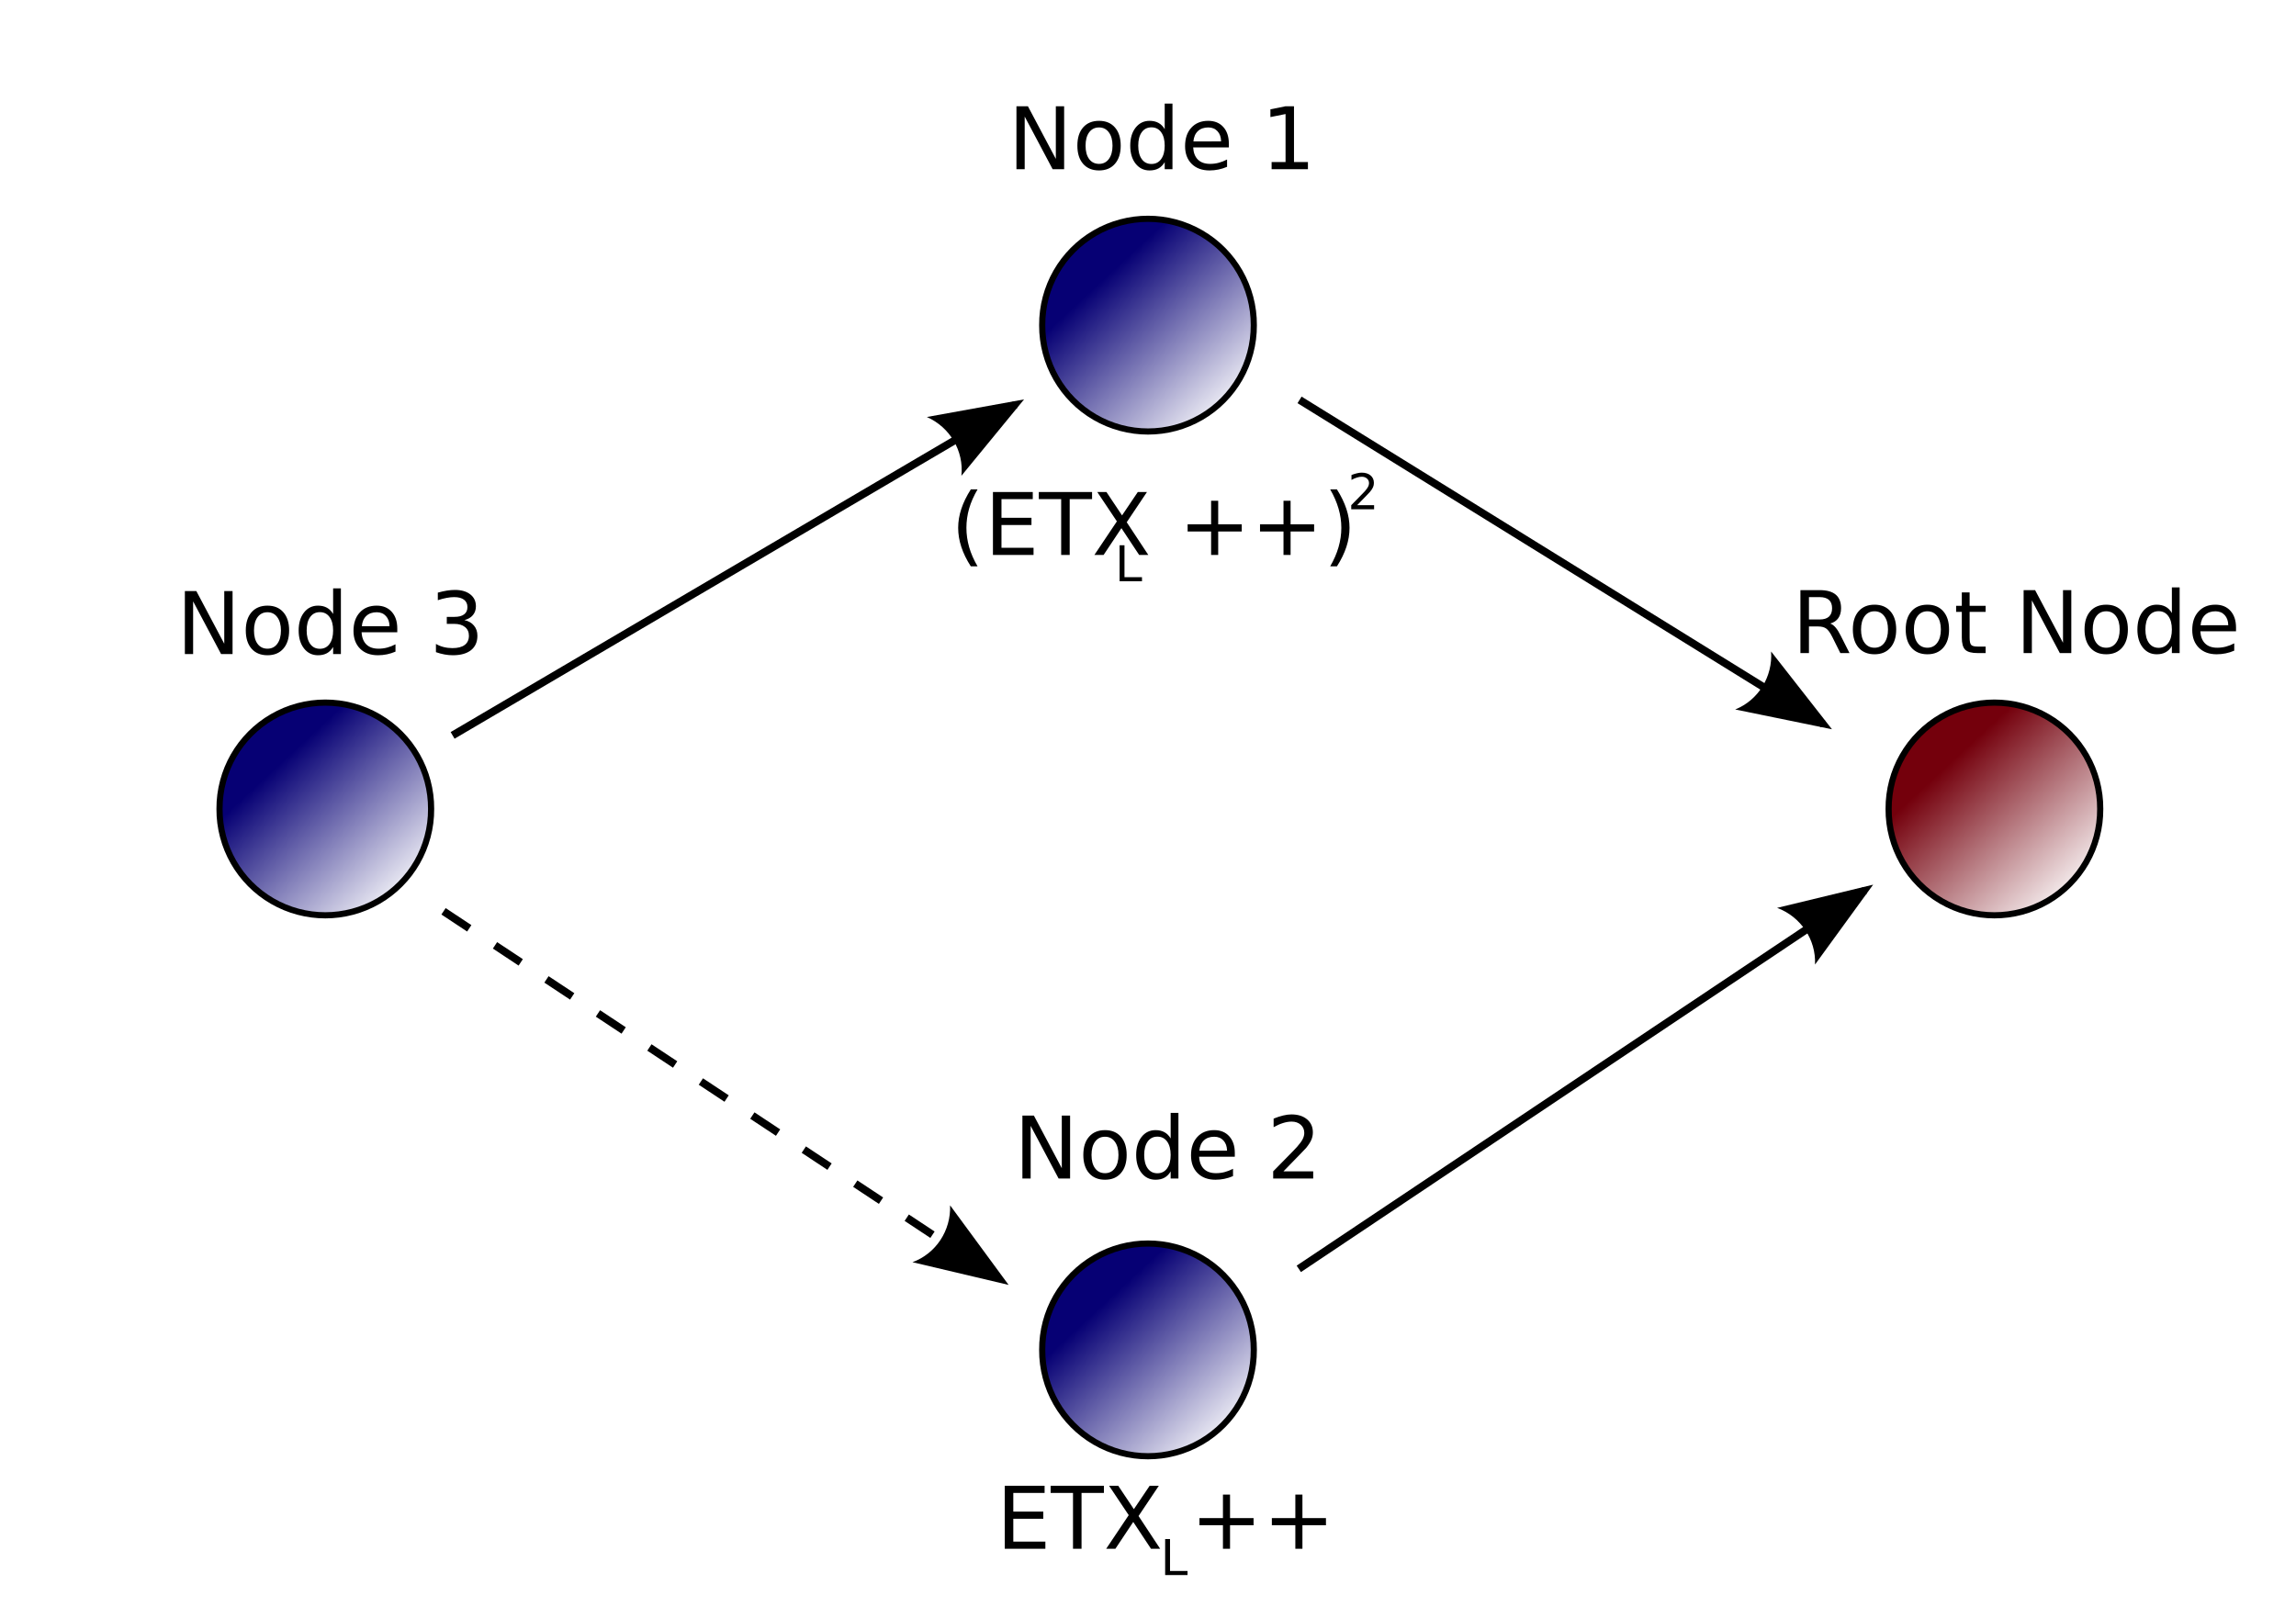
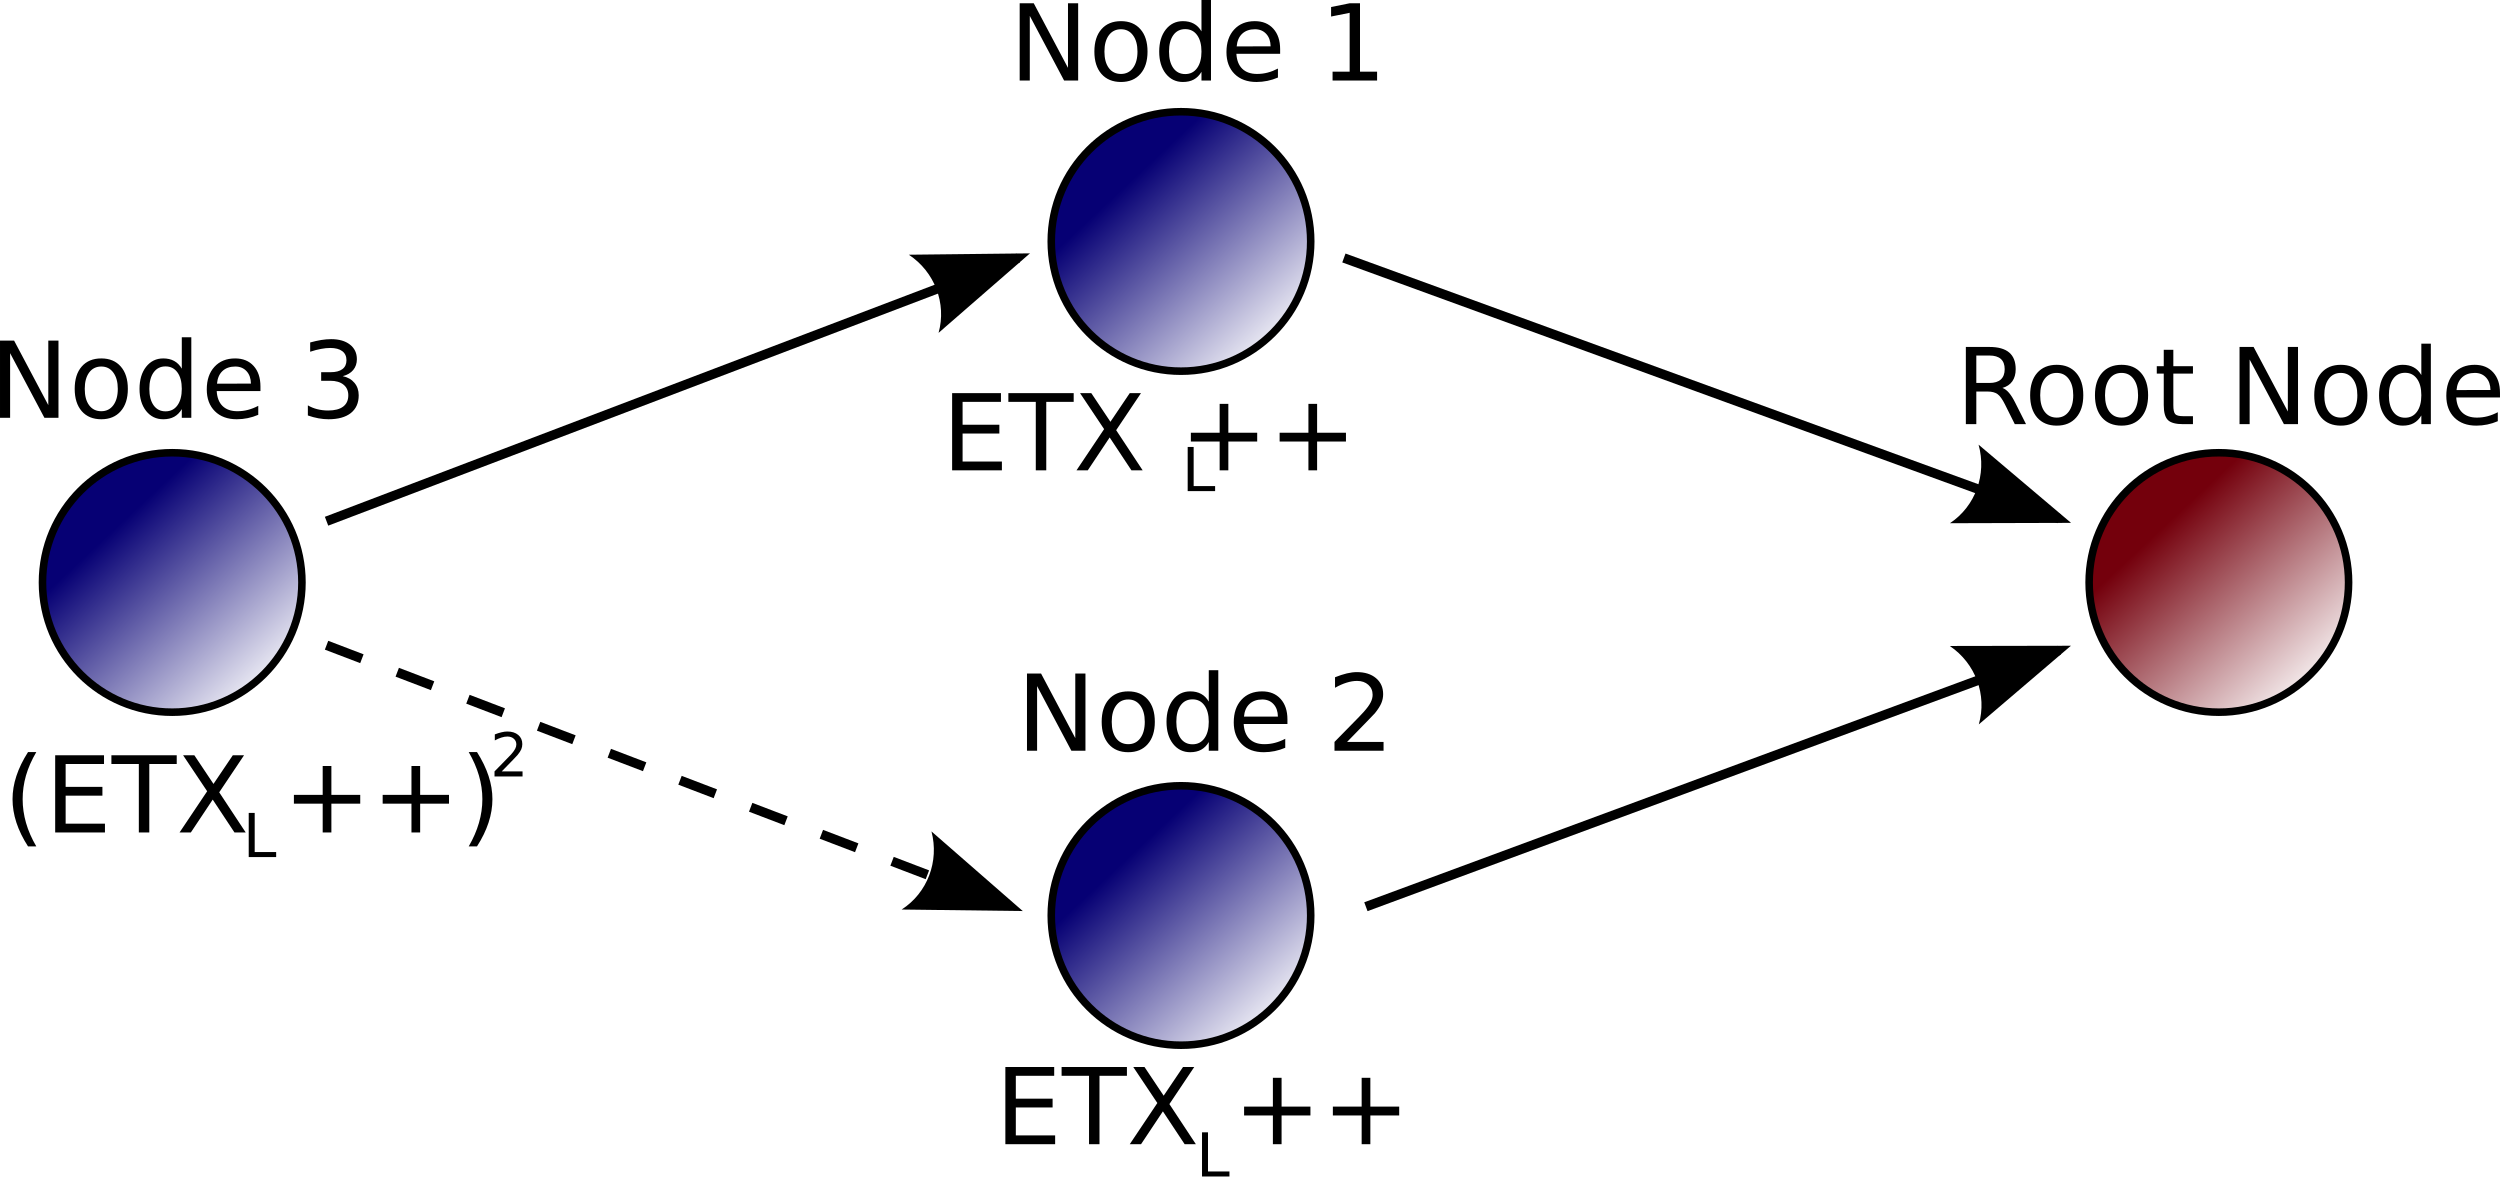
- <svg xmlns="http://www.w3.org/2000/svg" xmlns:xlink="http://www.w3.org/1999/xlink" width="744.094" height="524.409" id="svg2" version="1.1">
+ <svg xmlns="http://www.w3.org/2000/svg" xmlns:xlink="http://www.w3.org/1999/xlink" width="660.746" height="310.945" id="svg2" version="1.1">
  <defs id="defs4">
-     <marker orient="auto" refY="0.0" refX="0.0" id="Arrow2Lend" style="overflow:visible;">
-       <path id="path3869" style="font-size:12.0;fill-rule:evenodd;stroke-width:0.625;stroke-linejoin:round;" d="M 8.719,4.034 L -2.207,0.016 L 8.719,-4.002 C 6.973,-1.63 6.983,1.616 8.719,4.034 z " transform="scale(1.1) rotate(180) translate(1,0)" />
+     <marker orient="auto" refY="0" refX="0" id="Arrow2Lend" style="overflow:visible">
+       <path id="path3869" style="font-size:12px;fill-rule:evenodd;stroke-width:0.625;stroke-linejoin:round" d="M 8.719,4.034 -2.207,0.016 8.719,-4.002 c -1.745,2.372 -1.735,5.617 -6e-7,8.035 z" transform="matrix(-1.1,0,0,-1.1,-1.1,0)" />
    </marker>
-     <marker orient="auto" refY="0.0" refX="0.0" id="Arrow1Lend" style="overflow:visible;">
-       <path id="path3851" d="M 0.0,0.0 L 5.0,-5.0 L -12.5,0.0 L 5.0,5.0 L 0.0,0.0 z " style="fill-rule:evenodd;stroke:#000000;stroke-width:1.0pt;marker-start:none;" transform="scale(0.8) rotate(180) translate(12.5,0)" />
+     <marker orient="auto" refY="0" refX="0" id="Arrow1Lend" style="overflow:visible">
+       <path id="path3851" d="M 0,0 5,-5 -12.5,0 5,5 0,0 z" style="fill-rule:evenodd;stroke:#000000;stroke-width:1pt;marker-start:none" transform="matrix(-0.8,0,0,-0.8,-10,0)" />
    </marker>
-     <marker orient="auto" refY="0.0" refX="0.0" id="Arrow1Lstart" style="overflow:visible">
-       <path id="path3848" d="M 0.0,0.0 L 5.0,-5.0 L -12.5,0.0 L 5.0,5.0 L 0.0,0.0 z " style="fill-rule:evenodd;stroke:#000000;stroke-width:1.0pt;marker-start:none" transform="scale(0.8) translate(12.5,0)" />
+     <marker orient="auto" refY="0" refX="0" id="Arrow1Lstart" style="overflow:visible">
+       <path id="path3848" d="M 0,0 5,-5 -12.5,0 5,5 0,0 z" style="fill-rule:evenodd;stroke:#000000;stroke-width:1pt;marker-start:none" transform="matrix(0.8,0,0,0.8,10,0)" />
    </marker>
    <linearGradient id="linearGradient3839">
      <stop id="stop3841" offset="0" style="stop-color:#74000c;stop-opacity:1;" />
      <stop id="stop3843" offset="1" style="stop-color:#ffffff;stop-opacity:1;" />
    </linearGradient>
    <linearGradient id="linearGradient3755">
      <stop style="stop-color:#060074;stop-opacity:1;" offset="0" id="stop3757" />
      <stop style="stop-color:#ffffff;stop-opacity:1;" offset="1" id="stop3759" />
    </linearGradient>
    <linearGradient xlink:href="#linearGradient3755" id="linearGradient3765" x1="106.938" y1="105.39" x2="148.215" y2="149.837" gradientUnits="userSpaceOnUse" />
    <linearGradient xlink:href="#linearGradient3755-0" id="linearGradient3765-7" x1="106.938" y1="105.39" x2="148.215" y2="149.837" gradientUnits="userSpaceOnUse" />
    <linearGradient id="linearGradient3755-0">
      <stop style="stop-color:#060074;stop-opacity:1;" offset="0" id="stop3757-5" />
      <stop style="stop-color:#ffffff;stop-opacity:1;" offset="1" id="stop3759-1" />
    </linearGradient>
    <linearGradient y2="149.837" x2="148.215" y1="105.39" x1="106.938" gradientUnits="userSpaceOnUse" id="linearGradient3799" xlink:href="#linearGradient3839" />
    <linearGradient xlink:href="#linearGradient3755-04" id="linearGradient3765-0" x1="106.938" y1="105.39" x2="148.215" y2="149.837" gradientUnits="userSpaceOnUse" />
    <linearGradient id="linearGradient3755-04">
      <stop style="stop-color:#060074;stop-opacity:1;" offset="0" id="stop3757-54" />
      <stop style="stop-color:#ffffff;stop-opacity:1;" offset="1" id="stop3759-2" />
    </linearGradient>
    <linearGradient y2="149.837" x2="148.215" y1="105.39" x1="106.938" gradientUnits="userSpaceOnUse" id="linearGradient3799-4" xlink:href="#linearGradient3755" />
    <linearGradient xlink:href="#linearGradient3755-4" id="linearGradient3765-9" x1="106.938" y1="105.39" x2="148.215" y2="149.837" gradientUnits="userSpaceOnUse" />
    <linearGradient id="linearGradient3755-4">
      <stop style="stop-color:#060074;stop-opacity:1;" offset="0" id="stop3757-9" />
      <stop style="stop-color:#ffffff;stop-opacity:1;" offset="1" id="stop3759-9" />
    </linearGradient>
    <linearGradient y2="149.837" x2="148.215" y1="105.39" x1="106.938" gradientUnits="userSpaceOnUse" id="linearGradient5228" xlink:href="#linearGradient3755-4" />
    <marker orient="auto" refY="0" refX="0" id="Arrow2Lend-5" style="overflow:visible">
      <path id="path3869-8" style="font-size:12px;fill-rule:evenodd;stroke-width:0.625;stroke-linejoin:round" d="M 8.719,4.034 -2.207,0.016 8.719,-4.002 c -1.745,2.372 -1.735,5.617 -6e-7,8.035 z" transform="matrix(-1.1,0,0,-1.1,-1.1,0)" />
    </marker>
    <marker orient="auto" refY="0" refX="0" id="Arrow2Lend-1" style="overflow:visible">
      <path id="path3869-7" style="font-size:12px;fill-rule:evenodd;stroke-width:0.625;stroke-linejoin:round" d="M 8.719,4.034 -2.207,0.016 8.719,-4.002 c -1.745,2.372 -1.735,5.617 -6e-7,8.035 z" transform="matrix(-1.1,0,0,-1.1,-1.1,0)" />
    </marker>
  </defs>
-   <g id="layer1" transform="translate(0,-527.9527)">
-     <path style="fill:url(#linearGradient3765);fill-opacity:1;stroke:#000000;stroke-width:2;stroke-linejoin:miter;stroke-miterlimit:4;stroke-opacity:1;stroke-dasharray:none" id="path3753" d="m 154.286,121.552 a 34.286,34.286 0 1 1 -68.571,0 34.286,34.286 0 1 1 68.571,0 z" transform="translate(252.0472,511.7903)" />
-     <path transform="translate(526.3555,668.6051)" style="fill:url(#linearGradient3799);fill-opacity:1;stroke:#000000;stroke-width:2;stroke-linejoin:miter;stroke-miterlimit:4;stroke-opacity:1;stroke-dasharray:none" id="path3753-1" d="m 154.286,121.552 a 34.286,34.286 0 1 1 -68.571,0 34.286,34.286 0 1 1 68.571,0 z" />
-     <path transform="translate(252.0472,843.9367)" style="fill:url(#linearGradient3799-4);fill-opacity:1;stroke:#000000;stroke-width:2;stroke-linejoin:miter;stroke-miterlimit:4;stroke-opacity:1;stroke-dasharray:none" id="path3753-9" d="m 154.286,121.552 a 34.286,34.286 0 1 1 -68.571,0 34.286,34.286 0 1 1 68.571,0 z" />
-     <path style="fill:none;stroke:#000000;stroke-width:2.5;stroke-linecap:butt;stroke-linejoin:miter;stroke-miterlimit:4;stroke-opacity:1;stroke-dasharray:none;marker-start:none;marker-mid:none;marker-end:url(#Arrow2Lend)" d="M 421.162,129.613 590.867,234.669" id="path3835" transform="translate(0,527.9527)" />
-     <path style="fill:none;stroke:#000000;stroke-width:2.5;stroke-linecap:butt;stroke-linejoin:miter;stroke-miterlimit:4;stroke-opacity:1;stroke-dasharray:none;marker-start:none;marker-mid:none;marker-end:url(#Arrow2Lend)" d="M 420.917,411.272 604.316,288.625" id="path3837" transform="translate(0,527.9527)" />
-     <text xml:space="preserve" style="font-size:6px;font-style:normal;font-weight:normal;line-height:125%;letter-spacing:0px;word-spacing:0px;fill:#000000;fill-opacity:1;stroke:none;font-family:Bitstream Vera Sans" x="580.735" y="739.636" id="text5209">
-       <tspan id="tspan5211" x="580.735" y="739.636" style="font-size:28px">Root Node</tspan>
+   <g id="layer1" transform="translate(-59.91336,-725.5272)">
+     <path style="fill:url(#linearGradient3765);fill-opacity:1;stroke:#000000;stroke-width:2;stroke-linejoin:miter;stroke-miterlimit:4;stroke-opacity:1;stroke-dasharray:none" id="path3753" d="m 154.286,121.552 c 0,18.935 -15.35,34.286 -34.286,34.286 -18.935,0 -34.286,-15.35 -34.286,-34.286 0,-18.935 15.35,-34.286 34.286,-34.286 18.935,0 34.286,15.35 34.286,34.286 z" transform="translate(252.0472,667.7903)" />
+     <path transform="translate(526.3555,757.9203)" style="fill:url(#linearGradient3799);fill-opacity:1;stroke:#000000;stroke-width:2;stroke-linejoin:miter;stroke-miterlimit:4;stroke-opacity:1;stroke-dasharray:none" id="path3753-1" d="m 154.286,121.552 c 0,18.935 -15.35,34.286 -34.286,34.286 -18.935,0 -34.286,-15.35 -34.286,-34.286 0,-18.935 15.35,-34.286 34.286,-34.286 18.935,0 34.286,15.35 34.286,34.286 z" />
+     <path transform="translate(252.0472,845.9367)" style="fill:url(#linearGradient3799-4);fill-opacity:1;stroke:#000000;stroke-width:2;stroke-linejoin:miter;stroke-miterlimit:4;stroke-opacity:1;stroke-dasharray:none" id="path3753-9" d="m 154.286,121.552 c 0,18.935 -15.35,34.286 -34.286,34.286 -18.935,0 -34.286,-15.35 -34.286,-34.286 0,-18.935 15.35,-34.286 34.286,-34.286 18.935,0 34.286,15.35 34.286,34.286 z" />
+     <path style="fill:none;stroke:#000000;stroke-width:2.5;stroke-linecap:butt;stroke-linejoin:miter;stroke-miterlimit:4;stroke-opacity:1;stroke-dasharray:none;marker-start:none;marker-mid:none;marker-end:url(#Arrow2Lend)" d="m 415.101,265.758 189.057,68.916" id="path3835" transform="translate(0,527.9527)" />
+     <path style="fill:none;stroke:#000000;stroke-width:2.5;stroke-linecap:butt;stroke-linejoin:miter;stroke-miterlimit:4;stroke-opacity:1;stroke-dasharray:none;marker-start:none;marker-mid:none;marker-end:url(#Arrow2Lend)" d="M 420.917,437.219 604.158,369.438" id="path3837" transform="translate(0,527.9527)" />
+     <text xml:space="preserve" style="font-size:6px;font-style:normal;font-weight:normal;line-height:125%;letter-spacing:0px;word-spacing:0px;fill:#000000;fill-opacity:1;stroke:none;font-family:Bitstream Vera Sans" x="576.735" y="837.636" id="text5209">
+       <tspan id="tspan5211" x="576.735" y="837.636" style="font-size:28px">Root Node</tspan>
    </text>
-     <path style="fill:url(#linearGradient5228);fill-opacity:1;stroke:#000000;stroke-width:2;stroke-linejoin:miter;stroke-miterlimit:4;stroke-opacity:1;stroke-dasharray:none" id="path3753-6" d="m 154.286,121.552 a 34.286,34.286 0 1 1 -68.571,0 34.286,34.286 0 1 1 68.571,0 z" transform="translate(-14.57143,668.6051)" />
-     <path style="fill:none;stroke:#000000;stroke-width:2.5;stroke-linecap:butt;stroke-linejoin:miter;stroke-miterlimit:4;stroke-opacity:1;stroke-dasharray:none;marker-start:none;marker-mid:none;marker-end:url(#Arrow2Lend)" d="M 146.681,766.312 329.041,659.134" id="path3837-0" />
-     <path style="fill:none;stroke:#000000;stroke-width:2.5;stroke-linecap:butt;stroke-linejoin:miter;stroke-miterlimit:4;stroke-opacity:1;stroke-dasharray:10, 10;stroke-dashoffset:0;marker-start:none;marker-mid:none;marker-end:url(#Arrow2Lend)" d="M 143.739,823.329 324.079,942.631" id="path3837-0-8" />
-     <text xml:space="preserve" style="font-size:6px;font-style:normal;font-weight:normal;line-height:125%;letter-spacing:0px;word-spacing:0px;fill:#000000;fill-opacity:1;stroke:none;font-family:Bitstream Vera Sans" x="326.664" y="582.801" id="text5209-1">
-       <tspan id="tspan5211-2" x="326.664" y="582.801" style="font-size:28px">Node 1</tspan>
+     <path style="fill:url(#linearGradient5228);fill-opacity:1;stroke:#000000;stroke-width:2;stroke-linejoin:miter;stroke-miterlimit:4;stroke-opacity:1;stroke-dasharray:none" id="path3753-6" d="m 154.286,121.552 c 0,18.935 -15.35,34.286 -34.286,34.286 -18.935,0 -34.286,-15.35 -34.286,-34.286 0,-18.935 15.35,-34.286 34.286,-34.286 18.935,0 34.286,15.35 34.286,34.286 z" transform="translate(-14.57143,757.9203)" />
+     <path style="fill:none;stroke:#000000;stroke-width:2.5;stroke-linecap:butt;stroke-linejoin:miter;stroke-miterlimit:4;stroke-opacity:1;stroke-dasharray:none;marker-start:none;marker-mid:none;marker-end:url(#Arrow2Lend)" d="M 146.22,863.287 329.041,793.71" id="path3837-0" />
+     <path style="fill:none;stroke:#000000;stroke-width:2.5;stroke-linecap:butt;stroke-linejoin:miter;stroke-miterlimit:4;stroke-opacity:1;stroke-dasharray:10, 10;stroke-dashoffset:0;marker-start:none;marker-mid:none;marker-end:url(#Arrow2Lend)" d="m 146.22,896.06 180.889,69.112" id="path3837-0-8" />
+     <text xml:space="preserve" style="font-size:6px;font-style:normal;font-weight:normal;line-height:125%;letter-spacing:0px;word-spacing:0px;fill:#000000;fill-opacity:1;stroke:none;font-family:Bitstream Vera Sans" x="326.664" y="746.801" id="text5209-1">
+       <tspan id="tspan5211-2" x="326.664" y="746.801" style="font-size:28px">Node 1</tspan>
    </text>
-     <text xml:space="preserve" style="font-size:6px;font-style:normal;font-weight:normal;line-height:125%;letter-spacing:0px;word-spacing:0px;fill:#000000;fill-opacity:1;stroke:none;font-family:Bitstream Vera Sans" x="328.594" y="909.943" id="text5209-1-6">
-       <tspan id="tspan5211-2-0" x="328.594" y="909.943" style="font-size:28px">Node 2</tspan>
+     <text xml:space="preserve" style="font-size:6px;font-style:normal;font-weight:normal;line-height:125%;letter-spacing:0px;word-spacing:0px;fill:#000000;fill-opacity:1;stroke:none;font-family:Bitstream Vera Sans" x="328.594" y="923.943" id="text5209-1-6">
+       <tspan id="tspan5211-2-0" x="328.594" y="923.943" style="font-size:28px">Node 2</tspan>
    </text>
-     <text xml:space="preserve" style="font-size:6px;font-style:normal;font-weight:normal;line-height:125%;letter-spacing:0px;word-spacing:0px;fill:#000000;fill-opacity:1;stroke:none;font-family:Bitstream Vera Sans" x="57.165" y="739.943" id="text5209-1-4">
-       <tspan id="tspan5211-2-1" x="57.165" y="739.943" style="font-size:28px">Node 3</tspan>
+     <text xml:space="preserve" style="font-size:6px;font-style:normal;font-weight:normal;line-height:125%;letter-spacing:0px;word-spacing:0px;fill:#000000;fill-opacity:1;stroke:none;font-family:Bitstream Vera Sans" x="57.165" y="835.943" id="text5209-1-4">
+       <tspan id="tspan5211-2-1" x="57.165" y="835.943" style="font-size:28px">Node 3</tspan>
    </text>
-     <g id="g5441">
+     <g id="g5441" transform="translate(0,-2)">
      <text id="text5209-1-3" y="1029.944" x="322.88" style="font-size:6px;font-style:normal;font-weight:normal;line-height:125%;letter-spacing:0px;word-spacing:0px;fill:#000000;fill-opacity:1;stroke:none;font-family:Bitstream Vera Sans" xml:space="preserve">
        <tspan style="font-size:28px" y="1029.944" x="322.88" id="tspan5211-2-4">ETX ++</tspan>
      </text>
      <text id="text5391" y="1038.473" x="376.029" style="font-size:6px;font-style:normal;font-weight:normal;line-height:125%;letter-spacing:0px;word-spacing:0px;fill:#000000;fill-opacity:1;stroke:none;font-family:Bitstream Vera Sans" xml:space="preserve">
        <tspan style="font-size:16px" y="1038.473" x="376.029" id="tspan5393">L</tspan>
      </text>
    </g>
-     <g id="g5435" transform="translate(18.18275,8.08122)">
+     <g id="g5435" transform="translate(18.18275,156.0812)">
      <g id="g5468" transform="translate(-16.66752,8.586297)">
-         <text xml:space="preserve" style="font-size:6px;font-style:normal;font-weight:normal;line-height:125%;letter-spacing:0px;word-spacing:0px;fill:#000000;fill-opacity:1;stroke:none;font-family:Bitstream Vera Sans" x="306.604" y="691.161" id="text5209-1-3-9">
-           <tspan id="tspan5211-2-4-6" x="306.604" y="691.161" style="font-size:28px">(ETX ++)</tspan>
+         <g id="g3136" transform="translate(14,-6)">
+           <text id="text5209-1-3-9" y="691.161" x="358.681" style="font-size:6px;font-style:normal;font-weight:normal;text-align:center;line-height:125%;letter-spacing:0px;word-spacing:0px;text-anchor:middle;fill:#000000;fill-opacity:1;stroke:none;font-family:Bitstream Vera Sans" xml:space="preserve">
+             <tspan style="font-size:28px;text-align:center;text-anchor:middle" y="691.161" x="358.681" id="tspan5211-2-4-6">ETX ++</tspan>
+           </text>
+           <text id="text5391-7" y="696.659" x="356.724" style="font-size:6px;font-style:normal;font-weight:normal;line-height:125%;letter-spacing:0px;word-spacing:0px;fill:#000000;fill-opacity:1;stroke:none;font-family:Bitstream Vera Sans" xml:space="preserve">
+             <tspan style="font-size:16px" y="696.659" x="356.724" id="tspan5393-8">L</tspan>
+           </text>
+         </g>
+       </g>
+     </g>
+     <g id="g5435-5" transform="translate(-229.1164,245.7955)">
+       <g id="g5468-3" transform="translate(-16.66752,8.586297)">
+         <text xml:space="preserve" style="font-size:6px;font-style:normal;font-weight:normal;line-height:125%;letter-spacing:0px;word-spacing:0px;fill:#000000;fill-opacity:1;stroke:none;font-family:Bitstream Vera Sans" x="306.604" y="691.161" id="text5209-1-3-9-8">
+           <tspan id="tspan5211-2-4-6-8" x="306.604" y="691.161" style="font-size:28px">(ETX ++)</tspan>
        </text>
-         <text xml:space="preserve" style="font-size:6px;font-style:normal;font-weight:normal;line-height:125%;letter-spacing:0px;word-spacing:0px;fill:#000000;fill-opacity:1;stroke:none;font-family:Bitstream Vera Sans" x="359.754" y="699.69" id="text5391-7">
-           <tspan id="tspan5393-8" x="359.754" y="699.69" style="font-size:16px">L</tspan>
+         <text xml:space="preserve" style="font-size:6px;font-style:normal;font-weight:normal;line-height:125%;letter-spacing:0px;word-spacing:0px;fill:#000000;fill-opacity:1;stroke:none;font-family:Bitstream Vera Sans" x="369.856" y="697.669" id="text5391-7-3">
+           <tspan id="tspan5393-8-1" x="369.856" y="697.669" style="font-size:16px">L</tspan>
        </text>
-         <text xml:space="preserve" style="font-size:6px;font-style:normal;font-weight:normal;line-height:125%;letter-spacing:0px;word-spacing:0px;fill:#000000;fill-opacity:1;stroke:none;font-family:Bitstream Vera Sans" x="435.227" y="676.357" id="text5391-7-5">
-           <tspan id="tspan5393-8-8" x="435.227" y="676.357" style="font-size:16px">2</tspan>
+         <text xml:space="preserve" style="font-size:6px;font-style:normal;font-weight:normal;line-height:125%;letter-spacing:0px;word-spacing:0px;fill:#000000;fill-opacity:1;stroke:none;font-family:Bitstream Vera Sans" x="435.227" y="676.357" id="text5391-7-5-8">
+           <tspan id="tspan5393-8-8-9" x="435.227" y="676.357" style="font-size:16px">2</tspan>
        </text>
      </g>
    </g>
  </g>
</svg>
